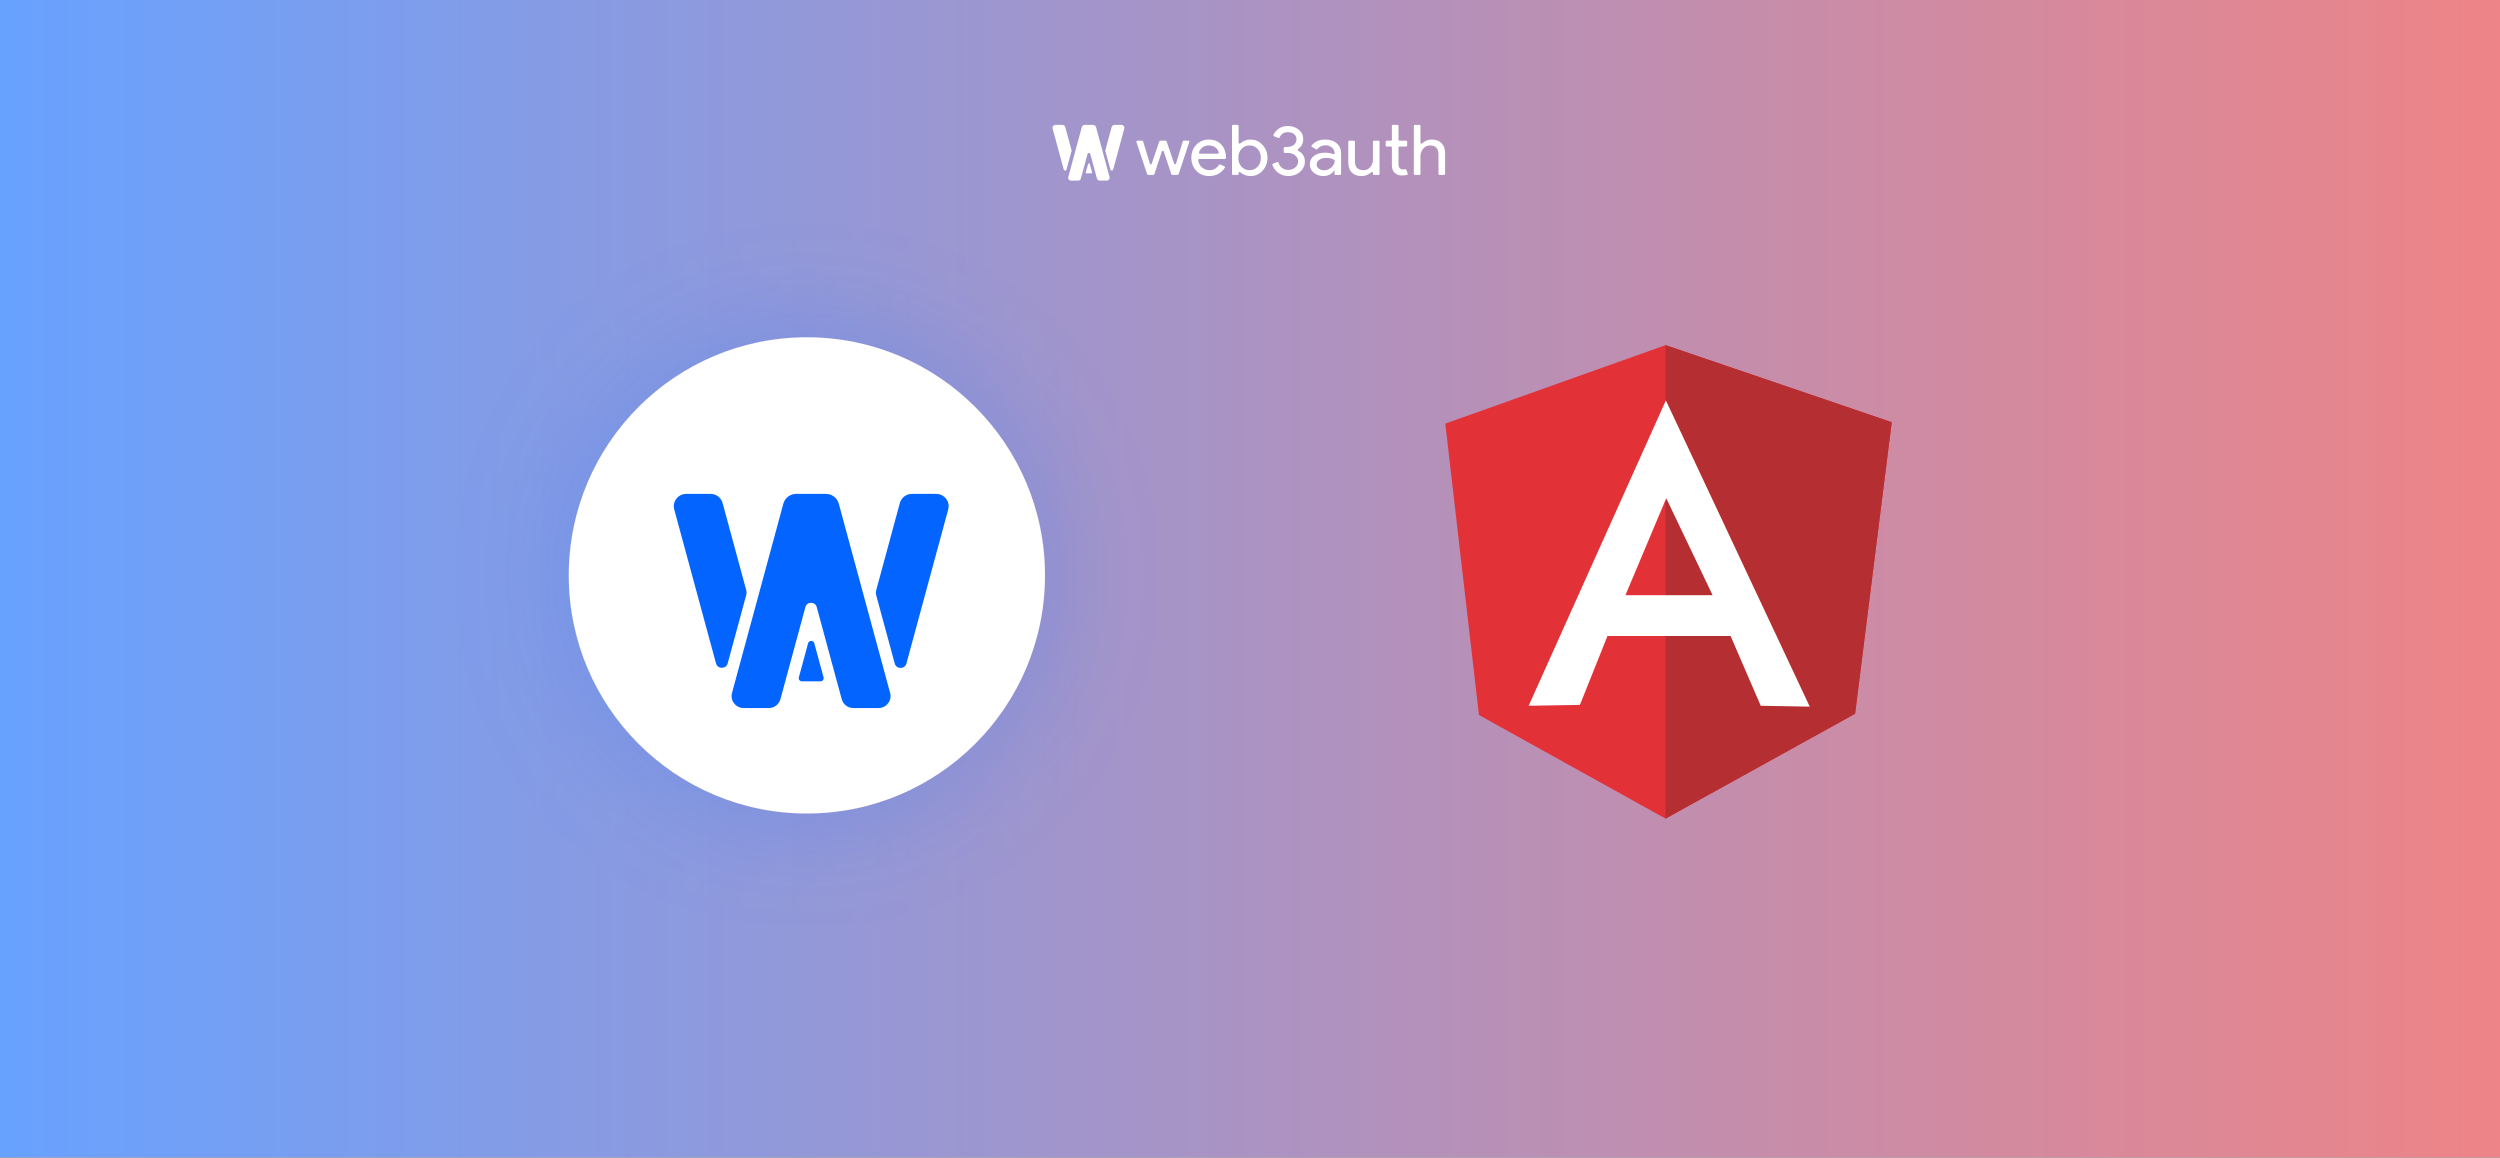
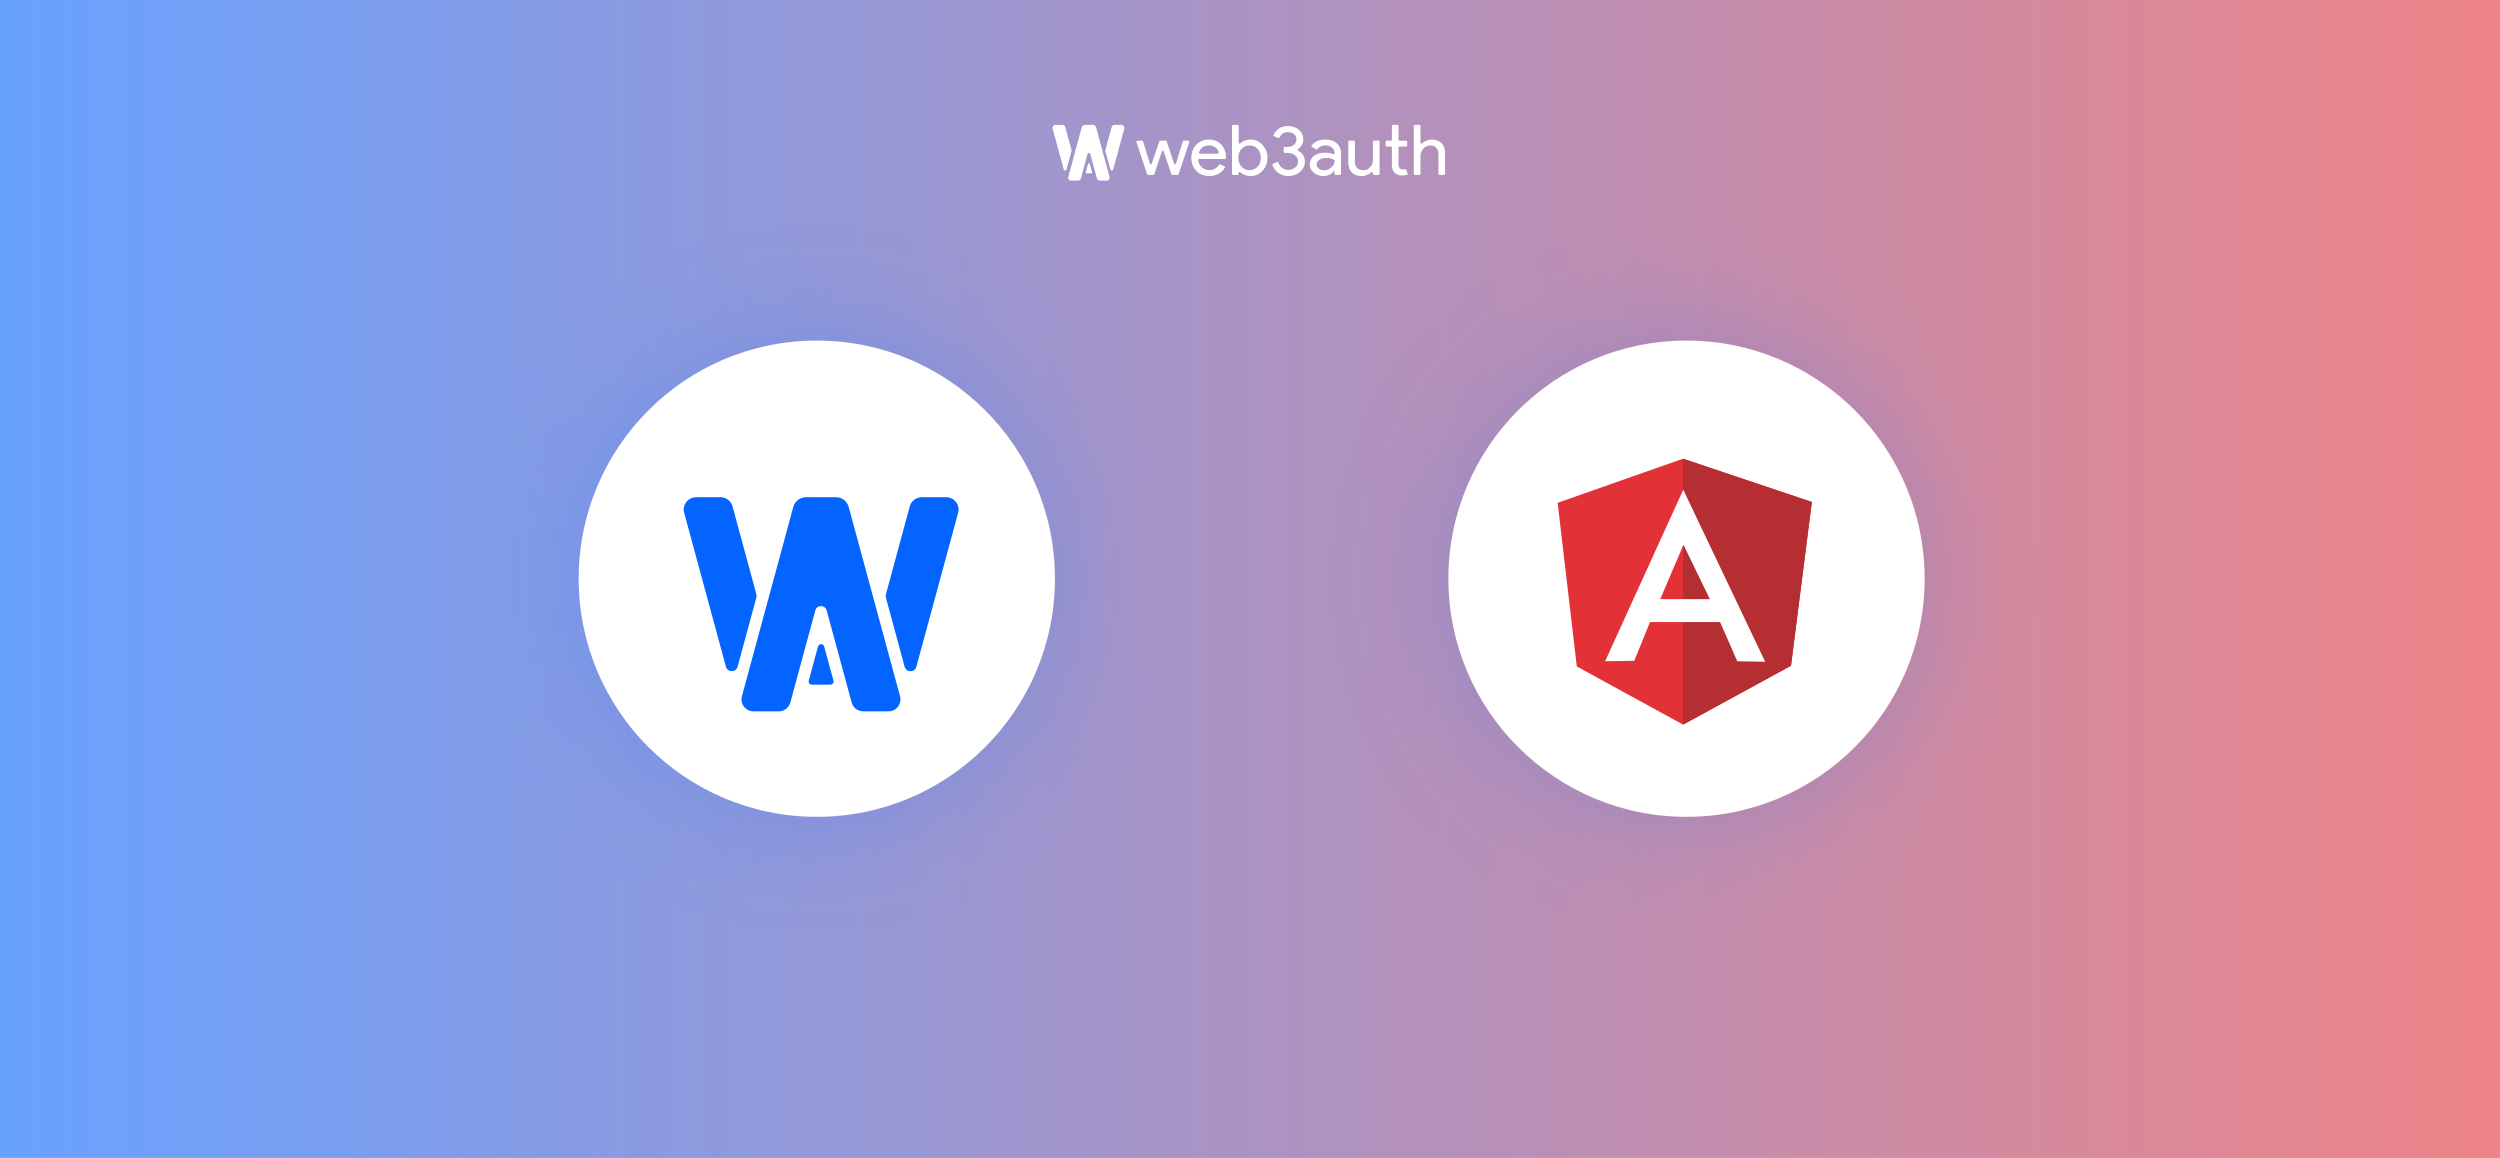
<svg xmlns="http://www.w3.org/2000/svg" width="756" height="350" viewBox="0 0 756 350" fill="none">
  <rect width="756" height="350" fill="black" />
  <rect width="756" height="350" fill="white" />
  <rect width="756" height="350" fill="url(#paint0_linear_1128_242614)" fill-opacity="0.6" />
  <g filter="url(#filter0_d_1128_242614)">
-     <rect x="172" y="102" width="144" height="144" rx="72" fill="white" />
-     <path fill-rule="evenodd" clip-rule="evenodd" d="M241.569 204.835C241.403 205.444 241.869 206.043 242.508 206.043H248.104C248.743 206.043 249.208 205.444 249.043 204.835L246.245 194.52C245.987 193.571 244.625 193.571 244.367 194.52L241.569 204.835Z" fill="#0364FF" />
-     <path fill-rule="evenodd" clip-rule="evenodd" d="M235.997 211.438C235.568 213.017 234.119 214.116 232.463 214.116H224.887C222.482 214.116 220.731 211.862 221.353 209.567L236.894 152.285C237.363 150.557 238.948 149.355 240.759 149.355H249.775C251.586 149.355 253.171 150.557 253.64 152.285L269.181 209.567C269.803 211.862 268.052 214.116 265.647 214.116H258.071C256.415 214.116 254.966 213.017 254.537 211.438L246.979 183.577C246.51 181.847 244.024 181.847 243.555 183.577L235.997 211.438Z" fill="#0364FF" />
-     <path fill-rule="evenodd" clip-rule="evenodd" d="M274.102 200.644C273.617 202.429 271.052 202.429 270.568 200.644L264.926 179.848C264.817 179.446 264.817 179.022 264.926 178.62L272.116 152.117C272.558 150.488 274.053 149.355 275.761 149.355H283.099C285.58 149.355 287.386 151.68 286.744 154.046L274.102 200.644ZM225.695 179.813C225.804 179.411 225.804 178.988 225.695 178.585L218.514 152.117C218.072 150.488 216.577 149.355 214.87 149.355H207.531C205.05 149.355 203.244 151.68 203.886 154.046L216.519 200.609C217.003 202.394 219.568 202.394 220.053 200.609L225.695 179.813Z" fill="#0364FF" />
+     <rect x="175" y="103" width="144" height="144" rx="72" fill="white" />
+     <path fill-rule="evenodd" clip-rule="evenodd" d="M244.569 205.835C244.403 206.444 244.869 207.043 245.508 207.043H251.104C251.743 207.043 252.208 206.444 252.043 205.835L249.245 195.52C248.987 194.571 247.625 194.571 247.367 195.52L244.569 205.835Z" fill="#0364FF" />
+     <path fill-rule="evenodd" clip-rule="evenodd" d="M238.997 212.438C238.568 214.017 237.119 215.116 235.463 215.116H227.887C225.482 215.116 223.731 212.862 224.353 210.567L239.894 153.285C240.363 151.557 241.948 150.355 243.759 150.355H252.775C254.586 150.355 256.171 151.557 256.64 153.285L272.181 210.567C272.803 212.862 271.052 215.116 268.647 215.116H261.071C259.415 215.116 257.966 214.017 257.537 212.438L249.979 184.577C249.51 182.847 247.024 182.847 246.555 184.577L238.997 212.438Z" fill="#0364FF" />
+     <path fill-rule="evenodd" clip-rule="evenodd" d="M277.102 201.644C276.617 203.429 274.052 203.429 273.568 201.644L267.926 180.848C267.817 180.446 267.817 180.022 267.926 179.62L275.116 153.117C275.558 151.488 277.053 150.355 278.761 150.355H286.099C288.58 150.355 290.386 152.68 289.744 155.046L277.102 201.644ZM228.695 180.813C228.804 180.411 228.804 179.988 228.695 179.585L221.514 153.117C221.072 151.488 219.577 150.355 217.87 150.355H210.531C208.05 150.355 206.244 152.68 206.886 155.046L219.519 201.609C220.003 203.394 222.568 203.394 223.053 201.609L228.695 180.813Z" fill="#0364FF" />
  </g>
  <g style="mix-blend-mode:overlay">
-     <path fill-rule="evenodd" clip-rule="evenodd" d="M378.205 53.237C377.421 53.237 376.701 53.075 376.048 52.751C375.679 52.564 375.358 52.342 375.086 52.084C374.914 51.922 374.565 52.032 374.565 52.265V52.613C374.565 52.771 374.433 52.899 374.27 52.899H372.855C372.692 52.899 372.56 52.771 372.56 52.613V38.05C372.56 37.892 372.692 37.764 372.855 37.764H374.264C374.427 37.764 374.559 37.892 374.559 38.05V43.175C374.559 43.408 374.908 43.52 375.081 43.357C375.355 43.099 375.678 42.877 376.048 42.69C376.701 42.365 377.421 42.203 378.205 42.203C379.615 42.203 380.806 42.739 381.78 43.81C382.783 44.895 383.284 46.198 383.284 47.72C383.284 49.256 382.783 50.56 381.78 51.631C380.806 52.702 379.615 53.237 378.205 53.237ZM377.878 51.462C378.837 51.462 379.644 51.109 380.298 50.405C380.952 49.714 381.279 48.819 381.279 47.72C381.279 46.635 380.952 45.74 380.298 45.036C379.644 44.331 378.837 43.979 377.878 43.979C376.905 43.979 376.091 44.331 375.437 45.036C374.798 45.74 374.478 46.635 374.478 47.72C374.478 48.819 374.798 49.721 375.437 50.426C376.091 51.117 376.905 51.462 377.878 51.462ZM365.67 53.237C364.1 53.237 362.807 52.716 361.79 51.673C360.773 50.63 360.264 49.313 360.264 47.72C360.264 46.142 360.758 44.831 361.746 43.789C362.735 42.732 363.999 42.203 365.539 42.203C367.123 42.203 368.38 42.704 369.31 43.704C370.312 44.751 370.791 46.325 370.728 47.757C370.72 47.941 370.56 48.08 370.371 48.08H362.673C362.476 48.08 362.316 48.238 362.337 48.428C362.428 49.283 362.769 49.984 363.359 50.532C364.028 51.152 364.827 51.462 365.757 51.462C366.943 51.462 367.892 50.928 368.603 49.86C368.698 49.718 368.887 49.66 369.045 49.734L370.243 50.301C370.412 50.381 370.48 50.581 370.382 50.737C369.919 51.473 369.307 52.06 368.547 52.498C367.704 52.991 366.745 53.237 365.67 53.237ZM362.582 46.065C362.511 46.271 362.678 46.473 362.903 46.473H368.212C368.416 46.473 368.579 46.303 368.538 46.109C368.419 45.552 368.131 45.082 367.675 44.698C367.137 44.218 366.411 43.979 365.495 43.979C364.74 43.979 364.086 44.204 363.534 44.655C363.096 45.023 362.779 45.492 362.582 46.065ZM359.65 42.939C359.715 42.743 359.564 42.542 359.351 42.542H357.967C357.828 42.542 357.706 42.63 357.667 42.76L355.625 49.479C355.544 49.749 355.152 49.754 355.062 49.487L352.79 42.751C352.748 42.626 352.628 42.542 352.493 42.542H350.876C350.741 42.542 350.621 42.626 350.578 42.75L348.286 49.492C348.196 49.758 347.805 49.752 347.723 49.483L345.681 42.76C345.641 42.63 345.519 42.542 345.38 42.542H343.952C343.74 42.542 343.589 42.743 343.654 42.939L346.896 52.688C346.937 52.814 347.058 52.899 347.194 52.899H348.764C348.9 52.899 349.021 52.814 349.063 52.688L351.35 45.794C351.438 45.53 351.823 45.529 351.912 45.794L354.219 52.689C354.261 52.814 354.381 52.899 354.517 52.899H356.11C356.246 52.899 356.366 52.814 356.408 52.688L359.65 42.939ZM421.777 52.286C422.358 52.808 423.085 53.068 423.957 53.068C424.534 53.068 425.051 53.006 425.508 52.88C425.665 52.837 425.744 52.674 425.69 52.526L425.262 51.352C425.204 51.195 425.021 51.119 424.857 51.169C424.812 51.183 424.766 51.196 424.719 51.208C424.574 51.236 424.422 51.25 424.262 51.25C423.913 51.25 423.601 51.131 423.324 50.891C423.048 50.637 422.91 50.165 422.91 49.475V44.603C422.91 44.445 423.042 44.317 423.205 44.317H425.231C425.394 44.317 425.526 44.189 425.526 44.031V42.828C425.526 42.67 425.394 42.542 425.231 42.542H423.205C423.042 42.542 422.91 42.413 422.91 42.255V38.05C422.91 37.892 422.778 37.764 422.615 37.764H421.2C421.037 37.764 420.905 37.892 420.905 38.05V42.255C420.905 42.413 420.773 42.542 420.61 42.542H419.326C419.163 42.542 419.031 42.67 419.031 42.828V44.031C419.031 44.189 419.163 44.317 419.326 44.317H420.61C420.773 44.317 420.905 44.445 420.905 44.603V50.109C420.92 51.039 421.21 51.765 421.777 52.286ZM393.139 51.969C394.113 51.124 394.6 50.067 394.6 48.798C394.6 48.023 394.375 47.326 393.924 46.706C393.717 46.411 393.419 46.036 392.546 45.561C392.361 45.461 392.356 45.194 392.531 45.078C393.576 44.383 394.098 43.331 394.098 42.098C394.098 40.928 393.655 39.977 392.769 39.244C391.868 38.483 390.756 38.103 389.434 38.103C388.373 38.103 387.451 38.377 386.666 38.927C385.967 39.417 385.446 40.041 385.105 40.799C385.034 40.956 385.115 41.136 385.278 41.202L386.517 41.711C386.693 41.783 386.893 41.697 386.972 41.529C387.46 40.485 388.281 39.963 389.434 39.963C390.219 39.963 390.851 40.16 391.33 40.555C391.81 40.949 392.05 41.464 392.05 42.098C392.05 42.788 391.795 43.352 391.287 43.789C390.778 44.212 390.124 44.423 389.325 44.423H388.524C388.34 44.423 388.192 44.567 388.192 44.745V45.919C388.192 46.097 388.34 46.241 388.524 46.241H389.478C390.32 46.241 391.04 46.487 391.636 46.98C392.246 47.474 392.551 48.08 392.551 48.798C392.551 49.517 392.26 50.13 391.679 50.637C391.083 51.131 390.379 51.377 389.565 51.377C388.824 51.377 388.184 51.166 387.647 50.743C387.202 50.371 386.862 49.867 386.627 49.229C386.56 49.047 386.351 48.948 386.168 49.023L384.955 49.513C384.8 49.575 384.716 49.742 384.771 49.896C385.11 50.857 385.698 51.646 386.535 52.265C387.436 52.913 388.446 53.237 389.565 53.237C390.989 53.237 392.18 52.815 393.139 51.969ZM398.158 49.728C398.158 49.165 398.427 48.693 398.964 48.312C399.517 47.932 400.2 47.742 401.013 47.742C402.057 47.742 402.886 47.95 403.5 48.367C403.583 48.424 403.63 48.518 403.625 48.616C403.585 49.368 403.252 50.028 402.626 50.595C401.972 51.201 401.224 51.504 400.381 51.504C399.785 51.504 399.262 51.335 398.812 50.997C398.376 50.658 398.158 50.236 398.158 49.728ZM404.261 43.366C403.404 42.591 402.234 42.203 400.752 42.203C398.965 42.203 397.588 42.799 396.62 43.992C396.516 44.12 396.555 44.305 396.698 44.392L397.963 45.165C398.096 45.246 398.271 45.21 398.37 45.091C399.005 44.321 399.835 43.937 400.861 43.937C401.602 43.937 402.248 44.176 402.801 44.655C403.356 45.123 403.553 45.686 403.609 46.321C403.629 46.539 403.383 46.681 403.174 46.596C402.484 46.317 401.655 46.177 400.686 46.177C399.291 46.177 398.172 46.494 397.33 47.129C396.501 47.763 396.087 48.615 396.087 49.686C396.087 50.701 396.48 51.546 397.264 52.223C398.064 52.899 399.052 53.237 400.229 53.237C401.609 53.237 402.713 52.645 403.542 51.462V52.613C403.542 52.771 403.674 52.899 403.837 52.899H405.252C405.415 52.899 405.547 52.771 405.547 52.613V46.516C405.547 45.177 405.118 44.127 404.261 43.366ZM417.181 52.595C417.181 52.763 417.04 52.899 416.867 52.899H415.489C415.316 52.899 415.176 52.763 415.176 52.595V52.256C415.176 52.036 414.834 51.931 414.673 52.085C414.42 52.326 414.115 52.541 413.759 52.73C413.134 53.068 412.48 53.237 411.797 53.237C410.489 53.237 409.479 52.878 408.767 52.159C408.07 51.426 407.721 50.391 407.721 49.052V42.846C407.721 42.678 407.862 42.542 408.035 42.542H409.413C409.586 42.542 409.727 42.678 409.727 42.846V48.925C409.77 50.616 410.649 51.462 412.364 51.462C413.163 51.462 413.831 51.152 414.369 50.532C414.907 49.898 415.176 49.144 415.176 48.27V42.846C415.176 42.678 415.316 42.542 415.489 42.542H416.867C417.04 42.542 417.181 42.678 417.181 42.846V52.595ZM427.54 38.05C427.54 37.892 427.672 37.764 427.835 37.764H429.25C429.413 37.764 429.545 37.892 429.545 38.05V43.185C429.545 43.404 429.886 43.508 430.046 43.354C430.294 43.113 430.592 42.899 430.94 42.711C431.579 42.373 432.24 42.203 432.923 42.203C434.231 42.203 435.234 42.57 435.931 43.303C436.643 44.021 436.999 45.05 436.999 46.389V52.613C436.999 52.771 436.867 52.899 436.704 52.899H435.289C435.126 52.899 434.994 52.771 434.994 52.613V46.769C434.994 44.909 434.144 43.979 432.444 43.979C431.63 43.979 430.94 44.31 430.373 44.972C429.821 45.621 429.545 46.382 429.545 47.255V52.613C429.545 52.771 429.413 52.899 429.25 52.899H427.835C427.672 52.899 427.54 52.771 427.54 52.613V38.05Z" fill="white" />
+     <path fill-rule="evenodd" clip-rule="evenodd" d="M378.205 53.237C377.421 53.237 376.701 53.075 376.048 52.751C375.679 52.564 375.358 52.342 375.086 52.084C374.914 51.922 374.565 52.032 374.565 52.265V52.613C374.565 52.771 374.433 52.899 374.27 52.899H372.855C372.692 52.899 372.56 52.771 372.56 52.613V38.05C372.56 37.892 372.692 37.764 372.855 37.764H374.264C374.427 37.764 374.559 37.892 374.559 38.05V43.175C374.559 43.408 374.908 43.52 375.081 43.357C375.355 43.099 375.678 42.877 376.048 42.69C376.701 42.365 377.421 42.203 378.205 42.203C379.615 42.203 380.806 42.739 381.78 43.81C382.783 44.895 383.284 46.198 383.284 47.72C383.284 49.256 382.783 50.56 381.78 51.631C380.806 52.702 379.615 53.237 378.205 53.237ZM377.878 51.462C378.837 51.462 379.644 51.109 380.298 50.405C380.952 49.714 381.279 48.819 381.279 47.72C381.279 46.635 380.952 45.74 380.298 45.036C379.644 44.331 378.837 43.979 377.878 43.979C376.905 43.979 376.091 44.331 375.437 45.036C374.798 45.74 374.478 46.635 374.478 47.72C374.478 48.819 374.798 49.721 375.437 50.426C376.091 51.117 376.905 51.462 377.878 51.462ZM365.67 53.237C364.1 53.237 362.807 52.716 361.79 51.673C360.773 50.63 360.264 49.313 360.264 47.72C360.264 46.142 360.758 44.831 361.746 43.789C362.735 42.732 363.999 42.203 365.539 42.203C367.123 42.203 368.38 42.704 369.31 43.704C370.312 44.751 370.791 46.325 370.728 47.757C370.72 47.941 370.56 48.08 370.371 48.08H362.673C362.476 48.08 362.316 48.238 362.337 48.428C362.428 49.283 362.769 49.984 363.359 50.532C364.028 51.152 364.827 51.462 365.757 51.462C366.943 51.462 367.892 50.928 368.603 49.86C368.698 49.718 368.887 49.66 369.045 49.734L370.243 50.301C370.412 50.381 370.48 50.581 370.382 50.737C369.919 51.473 369.307 52.06 368.547 52.498C367.704 52.991 366.745 53.237 365.67 53.237ZM362.582 46.065C362.511 46.271 362.678 46.473 362.903 46.473H368.212C368.416 46.473 368.579 46.303 368.538 46.109C368.419 45.552 368.131 45.082 367.675 44.698C367.137 44.218 366.411 43.979 365.495 43.979C364.74 43.979 364.086 44.204 363.534 44.655C363.096 45.023 362.779 45.492 362.582 46.065ZM359.65 42.939C359.715 42.743 359.564 42.542 359.351 42.542H357.967C357.828 42.542 357.706 42.63 357.667 42.76L355.625 49.479C355.544 49.749 355.152 49.754 355.062 49.487L352.79 42.751C352.748 42.626 352.628 42.542 352.493 42.542H350.876C350.741 42.542 350.621 42.626 350.578 42.75L348.286 49.492C348.196 49.758 347.805 49.752 347.723 49.483L345.681 42.76C345.641 42.63 345.519 42.542 345.38 42.542H343.952C343.74 42.542 343.589 42.743 343.654 42.939L346.896 52.688C346.937 52.814 347.058 52.899 347.194 52.899H348.764C348.9 52.899 349.021 52.814 349.063 52.688L351.35 45.794C351.438 45.53 351.823 45.529 351.912 45.794L354.219 52.689C354.261 52.814 354.381 52.899 354.517 52.899H356.11C356.246 52.899 356.366 52.814 356.408 52.688L359.65 42.939ZM421.777 52.286C422.358 52.808 423.085 53.068 423.957 53.068C424.534 53.068 425.051 53.006 425.508 52.88C425.665 52.837 425.744 52.674 425.69 52.526L425.262 51.352C425.204 51.195 425.021 51.119 424.857 51.169C424.812 51.183 424.766 51.196 424.719 51.208C424.574 51.236 424.422 51.25 424.262 51.25C423.913 51.25 423.601 51.131 423.324 50.891C423.048 50.637 422.91 50.165 422.91 49.475V44.603C422.91 44.445 423.042 44.317 423.205 44.317H425.231C425.394 44.317 425.526 44.189 425.526 44.031V42.828C425.526 42.67 425.394 42.542 425.231 42.542H423.205C423.042 42.542 422.91 42.413 422.91 42.255V38.05C422.91 37.892 422.778 37.764 422.615 37.764H421.2C421.037 37.764 420.905 37.892 420.905 38.05V42.255C420.905 42.413 420.773 42.542 420.61 42.542H419.326C419.163 42.542 419.031 42.67 419.031 42.828V44.031C419.031 44.189 419.163 44.317 419.326 44.317H420.61C420.773 44.317 420.905 44.445 420.905 44.603V50.109C420.92 51.039 421.21 51.765 421.777 52.286ZM393.139 51.969C394.113 51.124 394.6 50.067 394.6 48.798C394.6 48.023 394.375 47.326 393.924 46.706C393.717 46.411 393.419 46.036 392.546 45.561C392.361 45.461 392.356 45.194 392.531 45.078C393.576 44.383 394.098 43.331 394.098 42.098C394.098 40.928 393.655 39.977 392.769 39.244C391.868 38.483 390.756 38.103 389.434 38.103C388.373 38.103 387.451 38.377 386.666 38.927C385.967 39.417 385.446 40.041 385.105 40.799C385.034 40.956 385.115 41.136 385.278 41.202L386.517 41.711C386.693 41.783 386.893 41.697 386.972 41.529C387.46 40.485 388.281 39.963 389.434 39.963C390.219 39.963 390.851 40.16 391.33 40.555C391.81 40.949 392.05 41.464 392.05 42.098C392.05 42.788 391.795 43.352 391.287 43.789C390.778 44.212 390.124 44.423 389.325 44.423H388.524C388.34 44.423 388.192 44.567 388.192 44.745V45.919C388.192 46.097 388.34 46.241 388.524 46.241H389.478C390.32 46.241 391.04 46.487 391.636 46.98C392.246 47.474 392.551 48.08 392.551 48.798C392.551 49.517 392.26 50.13 391.679 50.637C391.083 51.131 390.379 51.377 389.565 51.377C388.824 51.377 388.184 51.166 387.647 50.743C387.202 50.371 386.862 49.867 386.627 49.229C386.56 49.047 386.351 48.948 386.168 49.023L384.955 49.513C384.8 49.575 384.716 49.742 384.771 49.896C385.11 50.857 385.698 51.646 386.535 52.265C387.436 52.913 388.446 53.237 389.565 53.237C390.989 53.237 392.18 52.815 393.139 51.969ZM398.158 49.728C398.158 49.165 398.427 48.693 398.964 48.312C399.517 47.932 400.2 47.742 401.013 47.742C402.057 47.742 402.886 47.95 403.5 48.367C403.583 48.424 403.63 48.518 403.625 48.616C403.585 49.368 403.252 50.028 402.626 50.595C401.972 51.201 401.224 51.504 400.381 51.504C399.785 51.504 399.262 51.335 398.812 50.997C398.376 50.658 398.158 50.236 398.158 49.728ZM404.261 43.366C403.404 42.591 402.234 42.203 400.752 42.203C398.965 42.203 397.588 42.799 396.62 43.992C396.516 44.12 396.555 44.305 396.698 44.392L397.963 45.165C398.096 45.246 398.272 45.21 398.37 45.091C399.005 44.321 399.835 43.937 400.861 43.937C401.602 43.937 402.248 44.176 402.801 44.655C403.356 45.123 403.553 45.686 403.609 46.321C403.629 46.539 403.383 46.681 403.174 46.596C402.484 46.317 401.655 46.177 400.686 46.177C399.291 46.177 398.172 46.494 397.33 47.129C396.501 47.763 396.087 48.615 396.087 49.686C396.087 50.701 396.48 51.546 397.264 52.223C398.064 52.899 399.052 53.237 400.229 53.237C401.609 53.237 402.713 52.645 403.542 51.462V52.613C403.542 52.771 403.674 52.899 403.837 52.899H405.252C405.415 52.899 405.547 52.771 405.547 52.613V46.516C405.547 45.177 405.118 44.127 404.261 43.366ZM417.181 52.595C417.181 52.763 417.04 52.899 416.867 52.899H415.489C415.316 52.899 415.176 52.763 415.176 52.595V52.256C415.176 52.036 414.834 51.931 414.673 52.085C414.42 52.326 414.115 52.541 413.759 52.73C413.134 53.068 412.48 53.237 411.797 53.237C410.489 53.237 409.479 52.878 408.767 52.159C408.07 51.426 407.721 50.391 407.721 49.052V42.846C407.721 42.678 407.862 42.542 408.035 42.542H409.413C409.586 42.542 409.727 42.678 409.727 42.846V48.925C409.77 50.616 410.649 51.462 412.364 51.462C413.163 51.462 413.831 51.152 414.369 50.532C414.907 49.898 415.176 49.144 415.176 48.27V42.846C415.176 42.678 415.316 42.542 415.489 42.542H416.867C417.04 42.542 417.181 42.678 417.181 42.846V52.595ZM427.54 38.05C427.54 37.892 427.672 37.764 427.835 37.764H429.25C429.413 37.764 429.545 37.892 429.545 38.05V43.185C429.545 43.404 429.886 43.508 430.046 43.354C430.294 43.113 430.592 42.899 430.94 42.711C431.579 42.373 432.24 42.203 432.923 42.203C434.231 42.203 435.234 42.57 435.931 43.303C436.643 44.021 436.999 45.05 436.999 46.389V52.613C436.999 52.771 436.867 52.899 436.704 52.899H435.289C435.126 52.899 434.994 52.771 434.994 52.613V46.769C434.994 44.909 434.144 43.979 432.444 43.979C431.63 43.979 430.94 44.31 430.373 44.972C429.821 45.621 429.545 46.382 429.545 47.255V52.613C429.545 52.771 429.413 52.899 429.25 52.899H427.835C427.672 52.899 427.54 52.771 427.54 52.613V38.05Z" fill="white" />
    <path d="M335.774 51.257C335.891 51.687 336.509 51.687 336.625 51.257L339.986 38.892C340.14 38.323 339.705 37.764 339.107 37.764H337.036C336.624 37.764 336.264 38.036 336.158 38.428L334.263 45.401C334.236 45.498 334.236 45.6 334.263 45.696L335.774 51.257Z" fill="white" />
    <path d="M324.031 45.392C324.057 45.489 324.057 45.59 324.031 45.687L322.52 51.248C322.403 51.678 321.785 51.678 321.668 51.248L318.311 38.892C318.156 38.323 318.591 37.764 319.189 37.764H321.261C321.672 37.764 322.032 38.036 322.139 38.428L324.031 45.392Z" fill="white" />
    <path d="M326.863 53.975C326.761 54.355 326.413 54.619 326.015 54.619H323.895C323.318 54.619 322.898 54.077 323.047 53.526L327.127 38.468C327.24 38.052 327.62 37.764 328.055 37.764H330.52C330.955 37.764 331.335 38.052 331.448 38.468L335.528 53.526C335.677 54.077 335.257 54.619 334.68 54.619H332.559C332.162 54.619 331.814 54.355 331.711 53.975L329.698 46.544C329.586 46.129 328.989 46.129 328.877 46.544L326.863 53.975Z" fill="white" />
    <path d="M328.543 52.408C328.391 52.408 328.281 52.273 328.32 52.136L329.065 49.529C329.126 49.316 329.449 49.316 329.51 49.529L330.255 52.136C330.294 52.273 330.184 52.408 330.032 52.408H328.543Z" fill="white" />
  </g>
-   <g clip-path="url(#clip0_1128_242614)">
-     <path d="M437.055 128.1L503.659 104.369L572.057 127.678L560.982 215.799L503.659 247.545L447.233 216.221L437.055 128.1Z" fill="#E23237" />
-     <path d="M572.056 127.678L503.658 104.369V247.545L560.981 215.852L572.056 127.678Z" fill="#B52E31" />
-     <path d="M503.764 121.086L462.262 213.425L477.766 213.162L486.098 192.331H523.329L532.452 213.425L547.27 213.689L503.764 121.086ZM503.87 150.671L517.897 179.991H491.529L503.87 150.671Z" fill="white" />
+   <g filter="url(#filter1_d_1128_242614)">
+     <rect x="438" y="103" width="144" height="144" rx="72" fill="white" />
+     <g clip-path="url(#clip0_1128_242614)">
+       <path d="M471.031 152.043L508.959 138.715L547.907 151.806L541.601 201.299L508.959 219.129L476.827 201.536L471.031 152.043Z" fill="#E23237" />
+       <path d="M547.908 151.806L508.959 138.715V219.129L541.601 201.328L547.908 151.806V151.806Z" fill="#B52E31" />
+       <path d="M509.018 148.104L485.385 199.965L494.213 199.817L498.958 188.118H520.159L525.354 199.965L533.792 200.113L509.018 148.104ZM509.078 164.72L517.066 181.187H502.051L509.078 164.72Z" fill="white" />
+     </g>
  </g>
  <defs>
-     <filter id="filter0_d_1128_242614" x="138" y="68" width="212" height="212" filterUnits="userSpaceOnUse" color-interpolation-filters="sRGB">
+     <filter id="filter0_d_1128_242614" x="141" y="69" width="212" height="212" filterUnits="userSpaceOnUse" color-interpolation-filters="sRGB">
+       <feFlood flood-opacity="0" result="BackgroundImageFix" />
+       <feColorMatrix in="SourceAlpha" type="matrix" values="0 0 0 0 0 0 0 0 0 0 0 0 0 0 0 0 0 0 127 0" result="hardAlpha" />
+       <feOffset />
+       <feGaussianBlur stdDeviation="17" />
+       <feComposite in2="hardAlpha" operator="out" />
+       <feColorMatrix type="matrix" values="0 0 0 0 0.012 0 0 0 0 0.392 0 0 0 0 1 0 0 0 0.2 0" />
+       <feBlend mode="normal" in2="BackgroundImageFix" result="effect1_dropShadow_1128_242614" />
+       <feBlend mode="normal" in="SourceGraphic" in2="effect1_dropShadow_1128_242614" result="shape" />
+     </filter>
+     <filter id="filter1_d_1128_242614" x="404" y="69" width="212" height="212" filterUnits="userSpaceOnUse" color-interpolation-filters="sRGB">
      <feFlood flood-opacity="0" result="BackgroundImageFix" />
      <feColorMatrix in="SourceAlpha" type="matrix" values="0 0 0 0 0 0 0 0 0 0 0 0 0 0 0 0 0 0 127 0" result="hardAlpha" />
      <feOffset />
      <feGaussianBlur stdDeviation="17" />
      <feComposite in2="hardAlpha" operator="out" />
      <feColorMatrix type="matrix" values="0 0 0 0 0.012 0 0 0 0 0.392 0 0 0 0 1 0 0 0 0.2 0" />
      <feBlend mode="normal" in2="BackgroundImageFix" result="effect1_dropShadow_1128_242614" />
      <feBlend mode="normal" in="SourceGraphic" in2="effect1_dropShadow_1128_242614" result="shape" />
    </filter>
    <linearGradient id="paint0_linear_1128_242614" x1="0" y1="206.5" x2="756" y2="206.5" gradientUnits="userSpaceOnUse">
      <stop stop-color="#0364FF" />
      <stop offset="1" stop-color="#E23237" />
    </linearGradient>
    <clipPath id="clip0_1128_242614">
-       <rect width="135.533" height="144" fill="white" transform="translate(437 104)" />
+       <rect width="77.178" height="80.877" fill="white" transform="translate(471 138.508)" />
    </clipPath>
  </defs>
</svg>
